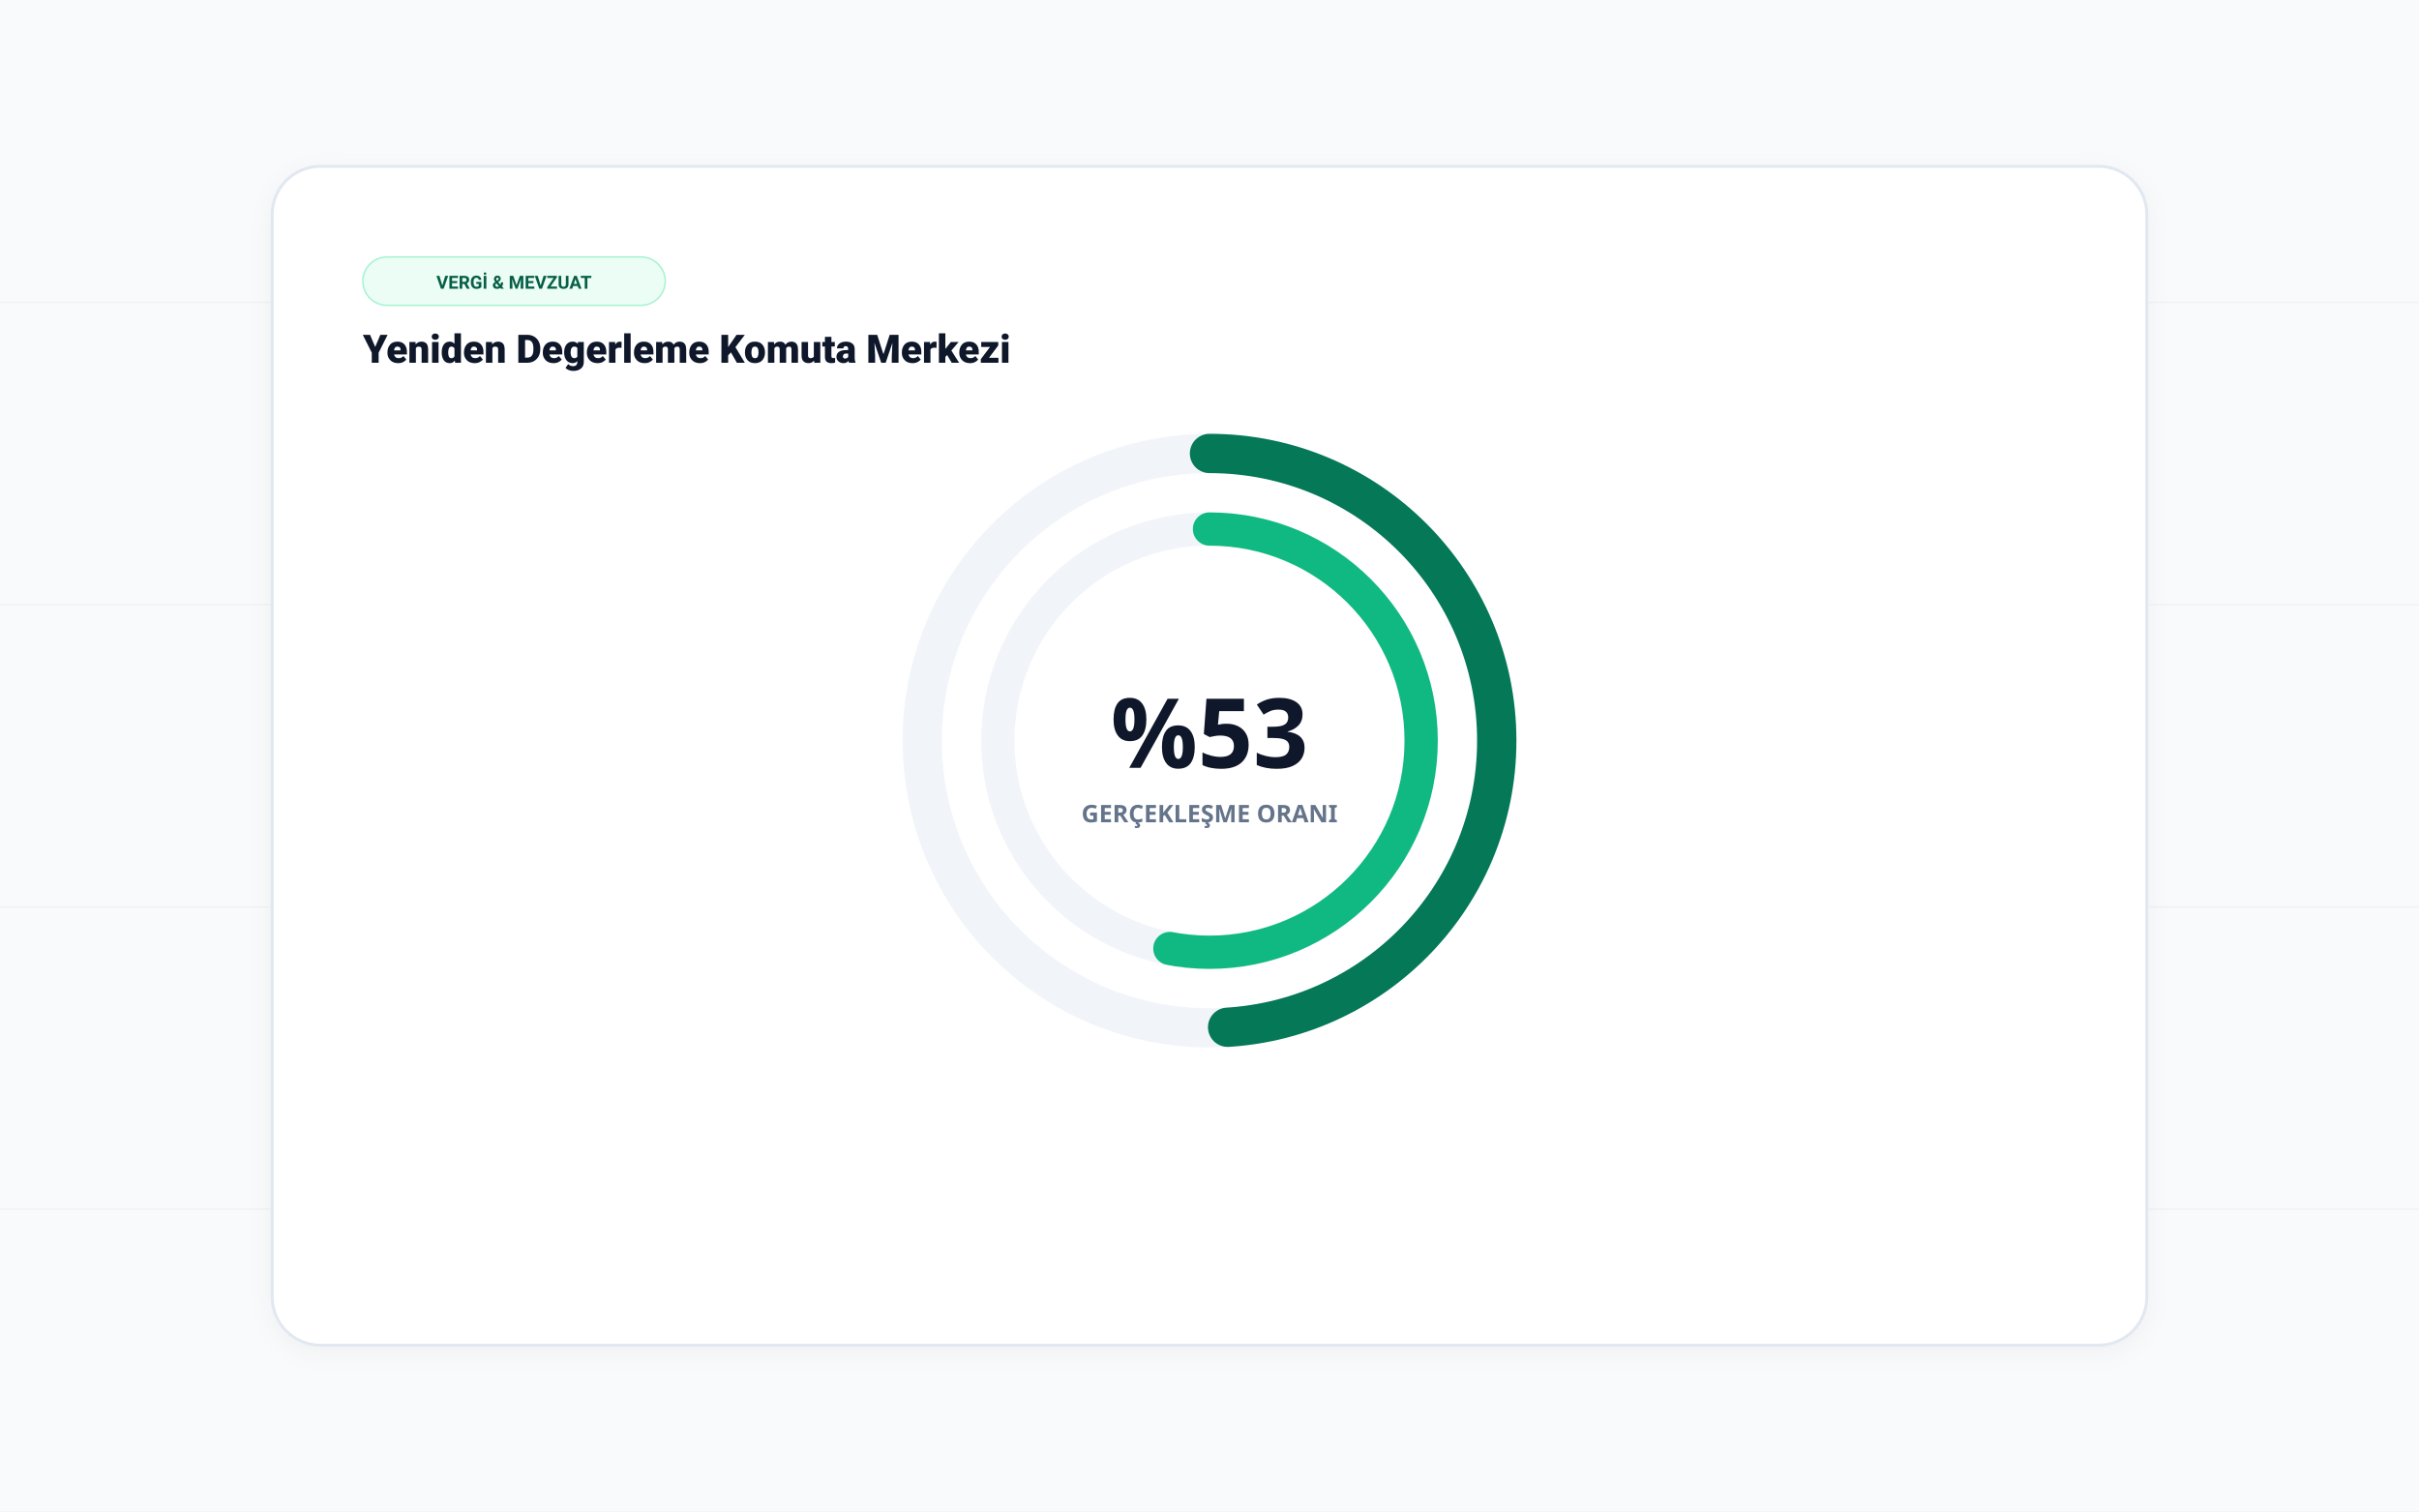
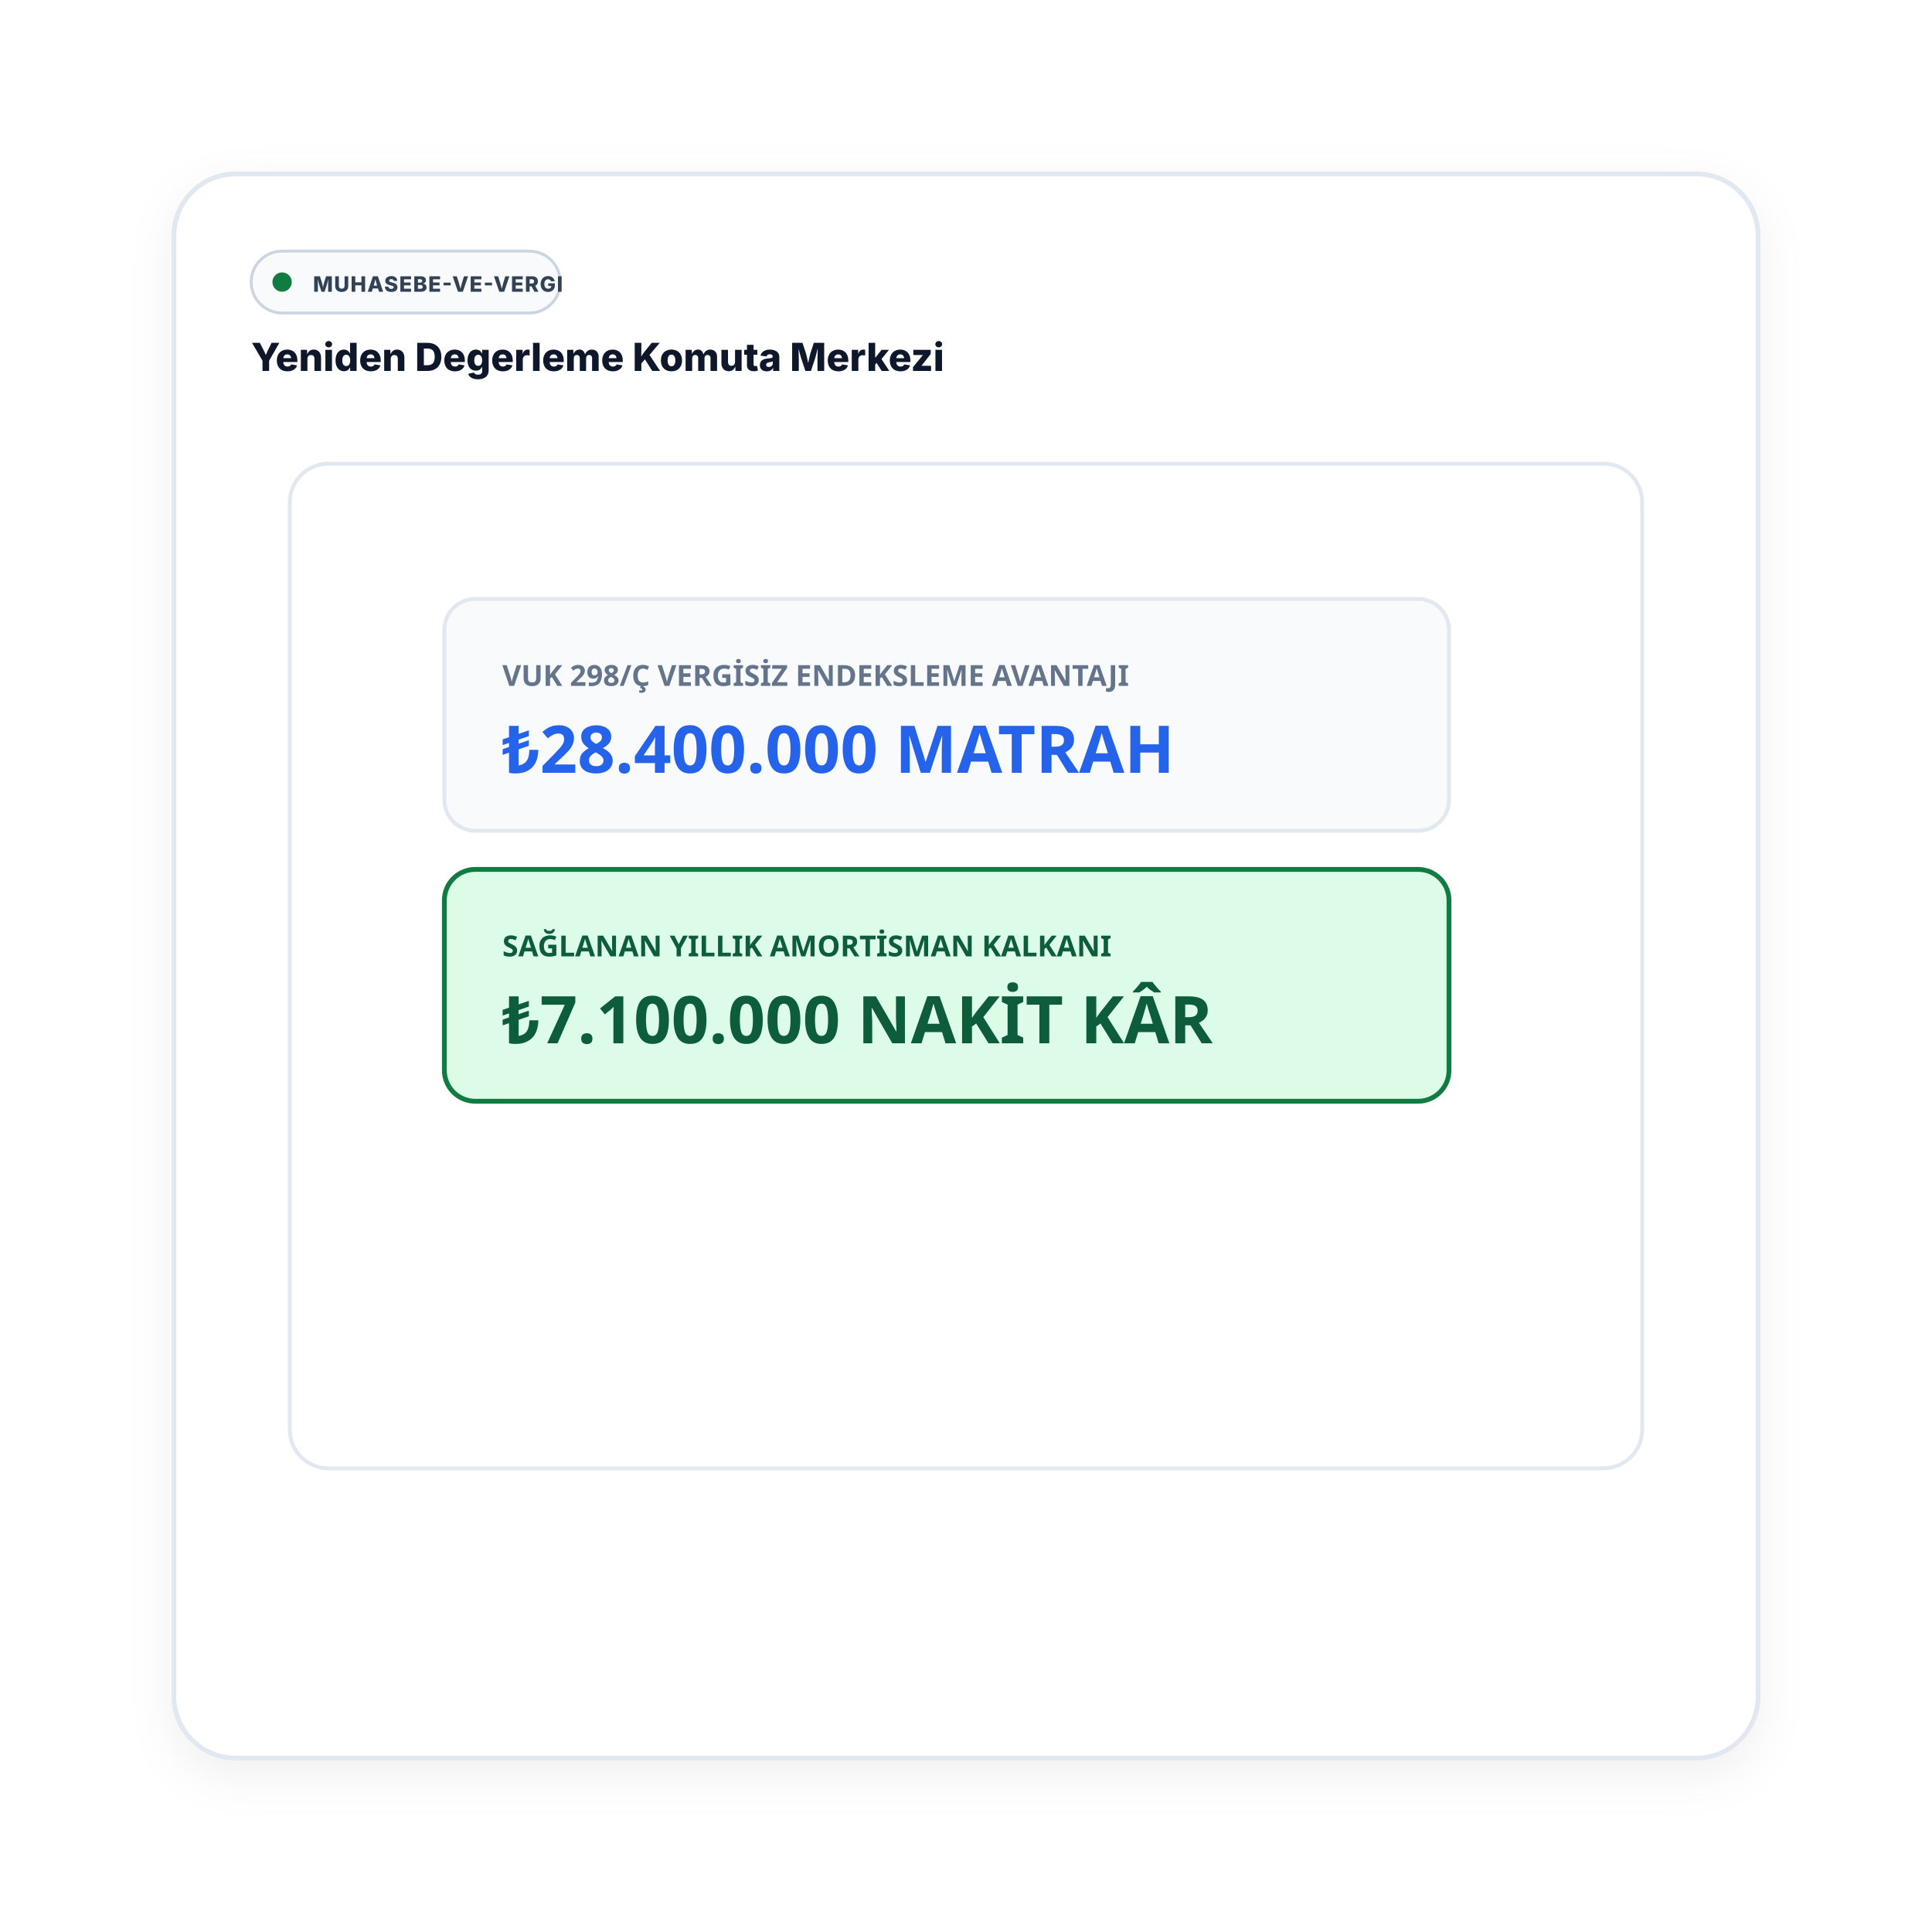
- <svg xmlns="http://www.w3.org/2000/svg" viewBox="0 0 1600 1000" width="1600" height="1000">
+ <svg xmlns="http://www.w3.org/2000/svg" viewBox="0 0 1000 1000" width="100%" height="100%">
  <defs>
-     <filter id="cardShadow" x="-5%" y="-5%" width="110%" height="115%">
-       <feDropShadow dx="0" dy="24" stdDeviation="32" flood-color="#0f172a" flood-opacity="0.06" />
-       <feDropShadow dx="0" dy="4" stdDeviation="8" flood-color="#0f172a" flood-opacity="0.04" />
+     <linearGradient id="gGreen" x1="0%" y1="0%" x2="100%" y2="100%">
+       <stop offset="0%" stop-color="#107c41" />
+       <stop offset="100%" stop-color="#0d5c3a" />
+     </linearGradient>
+     <linearGradient id="gBlue" x1="0%" y1="0%" x2="100%" y2="100%">
+       <stop offset="0%" stop-color="#3b82f6" />
+       <stop offset="100%" stop-color="#1d4ed8" />
+     </linearGradient>
+     <linearGradient id="gAmber" x1="0%" y1="0%" x2="100%" y2="100%">
+       <stop offset="0%" stop-color="#f59e0b" />
+       <stop offset="100%" stop-color="#b45309" />
+     </linearGradient>
+     <linearGradient id="gRed" x1="0%" y1="0%" x2="100%" y2="100%">
+       <stop offset="0%" stop-color="#ef4444" />
+       <stop offset="100%" stop-color="#b91c1c" />
+     </linearGradient>
+     <linearGradient id="gPurple" x1="0%" y1="0%" x2="100%" y2="100%">
+       <stop offset="0%" stop-color="#8b5cf6" />
+       <stop offset="100%" stop-color="#6d28d9" />
+     </linearGradient>
+     <filter id="softCard" x="-10%" y="-10%" width="120%" height="120%">
+       <feDropShadow dx="0" dy="8" stdDeviation="12" flood-color="#0f172a" flood-opacity="0.06" />
    </filter>
  </defs>
-   <rect width="100%" height="100%" fill="#f8fafc" />
-   <g stroke="#e2e8f0" stroke-width="1" opacity="0.4">
-     <line x1="0" y1="200" x2="1600" y2="200" />
-     <line x1="0" y1="400" x2="1600" y2="400" />
-     <line x1="0" y1="600" x2="1600" y2="600" />
-     <line x1="0" y1="800" x2="1600" y2="800" />
+   <rect width="1000" height="1000" fill="#ffffff" />
+   <rect x="90" y="90" width="820" height="820" rx="32" fill="#ffffff" stroke="#e2e8f0" stroke-width="2.5" filter="url(#softCard)" />
+   <g transform="translate(130, 130)">
+     <rect x="0" y="0" width="160" height="32" rx="16" fill="#f8fafc" stroke="#cbd5e1" stroke-width="1.5" />
+     <circle cx="16" cy="16" r="5" fill="#107c41" />
+     <text x="32" y="21" font-family="system-ui, -apple-system, sans-serif" font-size="11" font-weight="800" fill="#334155" letter-spacing="0.5">MUHASEBE-VE-VERGI</text>
+     <text x="0" y="62" font-family="system-ui, -apple-system, sans-serif" font-size="20" font-weight="800" fill="#0f172a">Yeniden Degerleme Komuta Merkezi</text>
  </g>
-   <rect x="180" y="110" width="1240" height="780" rx="32" fill="#ffffff" stroke="#e2e8f0" stroke-width="2" filter="url(#cardShadow)" />
-   <g transform="translate(240, 170)">
-     <rect x="0" y="0" width="200" height="32" rx="16" fill="#ecfdf5" stroke="#a7f3d0" stroke-width="1" />
-     <text x="100" y="21" fill="#065f46" font-family="-apple-system, BlinkMacSystemFont, 'Segoe UI', Roboto, sans-serif" font-size="12" font-weight="700" text-anchor="middle">VERGİ &amp; MEVZUAT</text>
-     <text x="0" y="70" fill="#0f172a" font-family="-apple-system, BlinkMacSystemFont, 'Segoe UI', Roboto, sans-serif" font-size="26" font-weight="800">Yeniden Degerleme Komuta Merkezi</text>
-   </g>
-   <g transform="translate(180, 230)">
-     <g>
-       <circle cx="620" cy="260" r="140" fill="none" stroke="#f1f5f9" stroke-width="22" />
-       <circle cx="620" cy="260" r="190" fill="none" stroke="#f1f5f9" stroke-width="26" />
-       <circle cx="620" cy="260" r="140" fill="none" stroke="#10b981" stroke-width="22" stroke-dasharray="879.646" stroke-dashoffset="413.434" stroke-linecap="round" transform="rotate(-90 620 260)" />
-       <circle cx="620" cy="260" r="190" fill="none" stroke="#047857" stroke-width="26" stroke-dasharray="1193.805" stroke-dashoffset="608.841" stroke-linecap="round" transform="rotate(-90 620 260)" />
-       <text x="620" y="278" fill="#0f172a" font-family="sans-serif" font-size="64" font-weight="900" text-anchor="middle">%53</text>
-       <text x="620" y="314" fill="#64748b" font-family="sans-serif" font-size="16" font-weight="700" text-anchor="middle">GERÇEKLEŞME ORANI</text>
+   <g transform="translate(130, 220)">
+     <rect x="20" y="20" width="700" height="520" rx="20" fill="#ffffff" stroke="#e2e8f0" stroke-width="2" />
+     <g transform="translate(60, 50)">
+       <rect x="40" y="40" width="520" height="120" rx="16" fill="#f8fafc" stroke="#e2e8f0" stroke-width="2" />
+       <text x="70" y="85" font-family="system-ui" font-size="15" font-weight="700" fill="#64748b">VUK 298/Ç VERGİSİZ ENDEKSLEME AVANTAJI</text>
+       <text x="70" y="130" font-family="system-ui" font-size="34" font-weight="900" fill="#2563eb">₺28.400.000 MATRAH</text>
+       <rect x="40" y="180" width="520" height="120" rx="16" fill="#dcfce7" stroke="#107c41" stroke-width="2.5" />
+       <text x="70" y="225" font-family="system-ui" font-size="15" font-weight="800" fill="#0d5c3a">SAĞLANAN YILLIK AMORTİSMAN KALKANI</text>
+       <text x="70" y="270" font-family="system-ui" font-size="34" font-weight="900" fill="#0d5c3a">₺7.100.000 NAKİT KÂR</text>
    </g>
  </g>
</svg>
